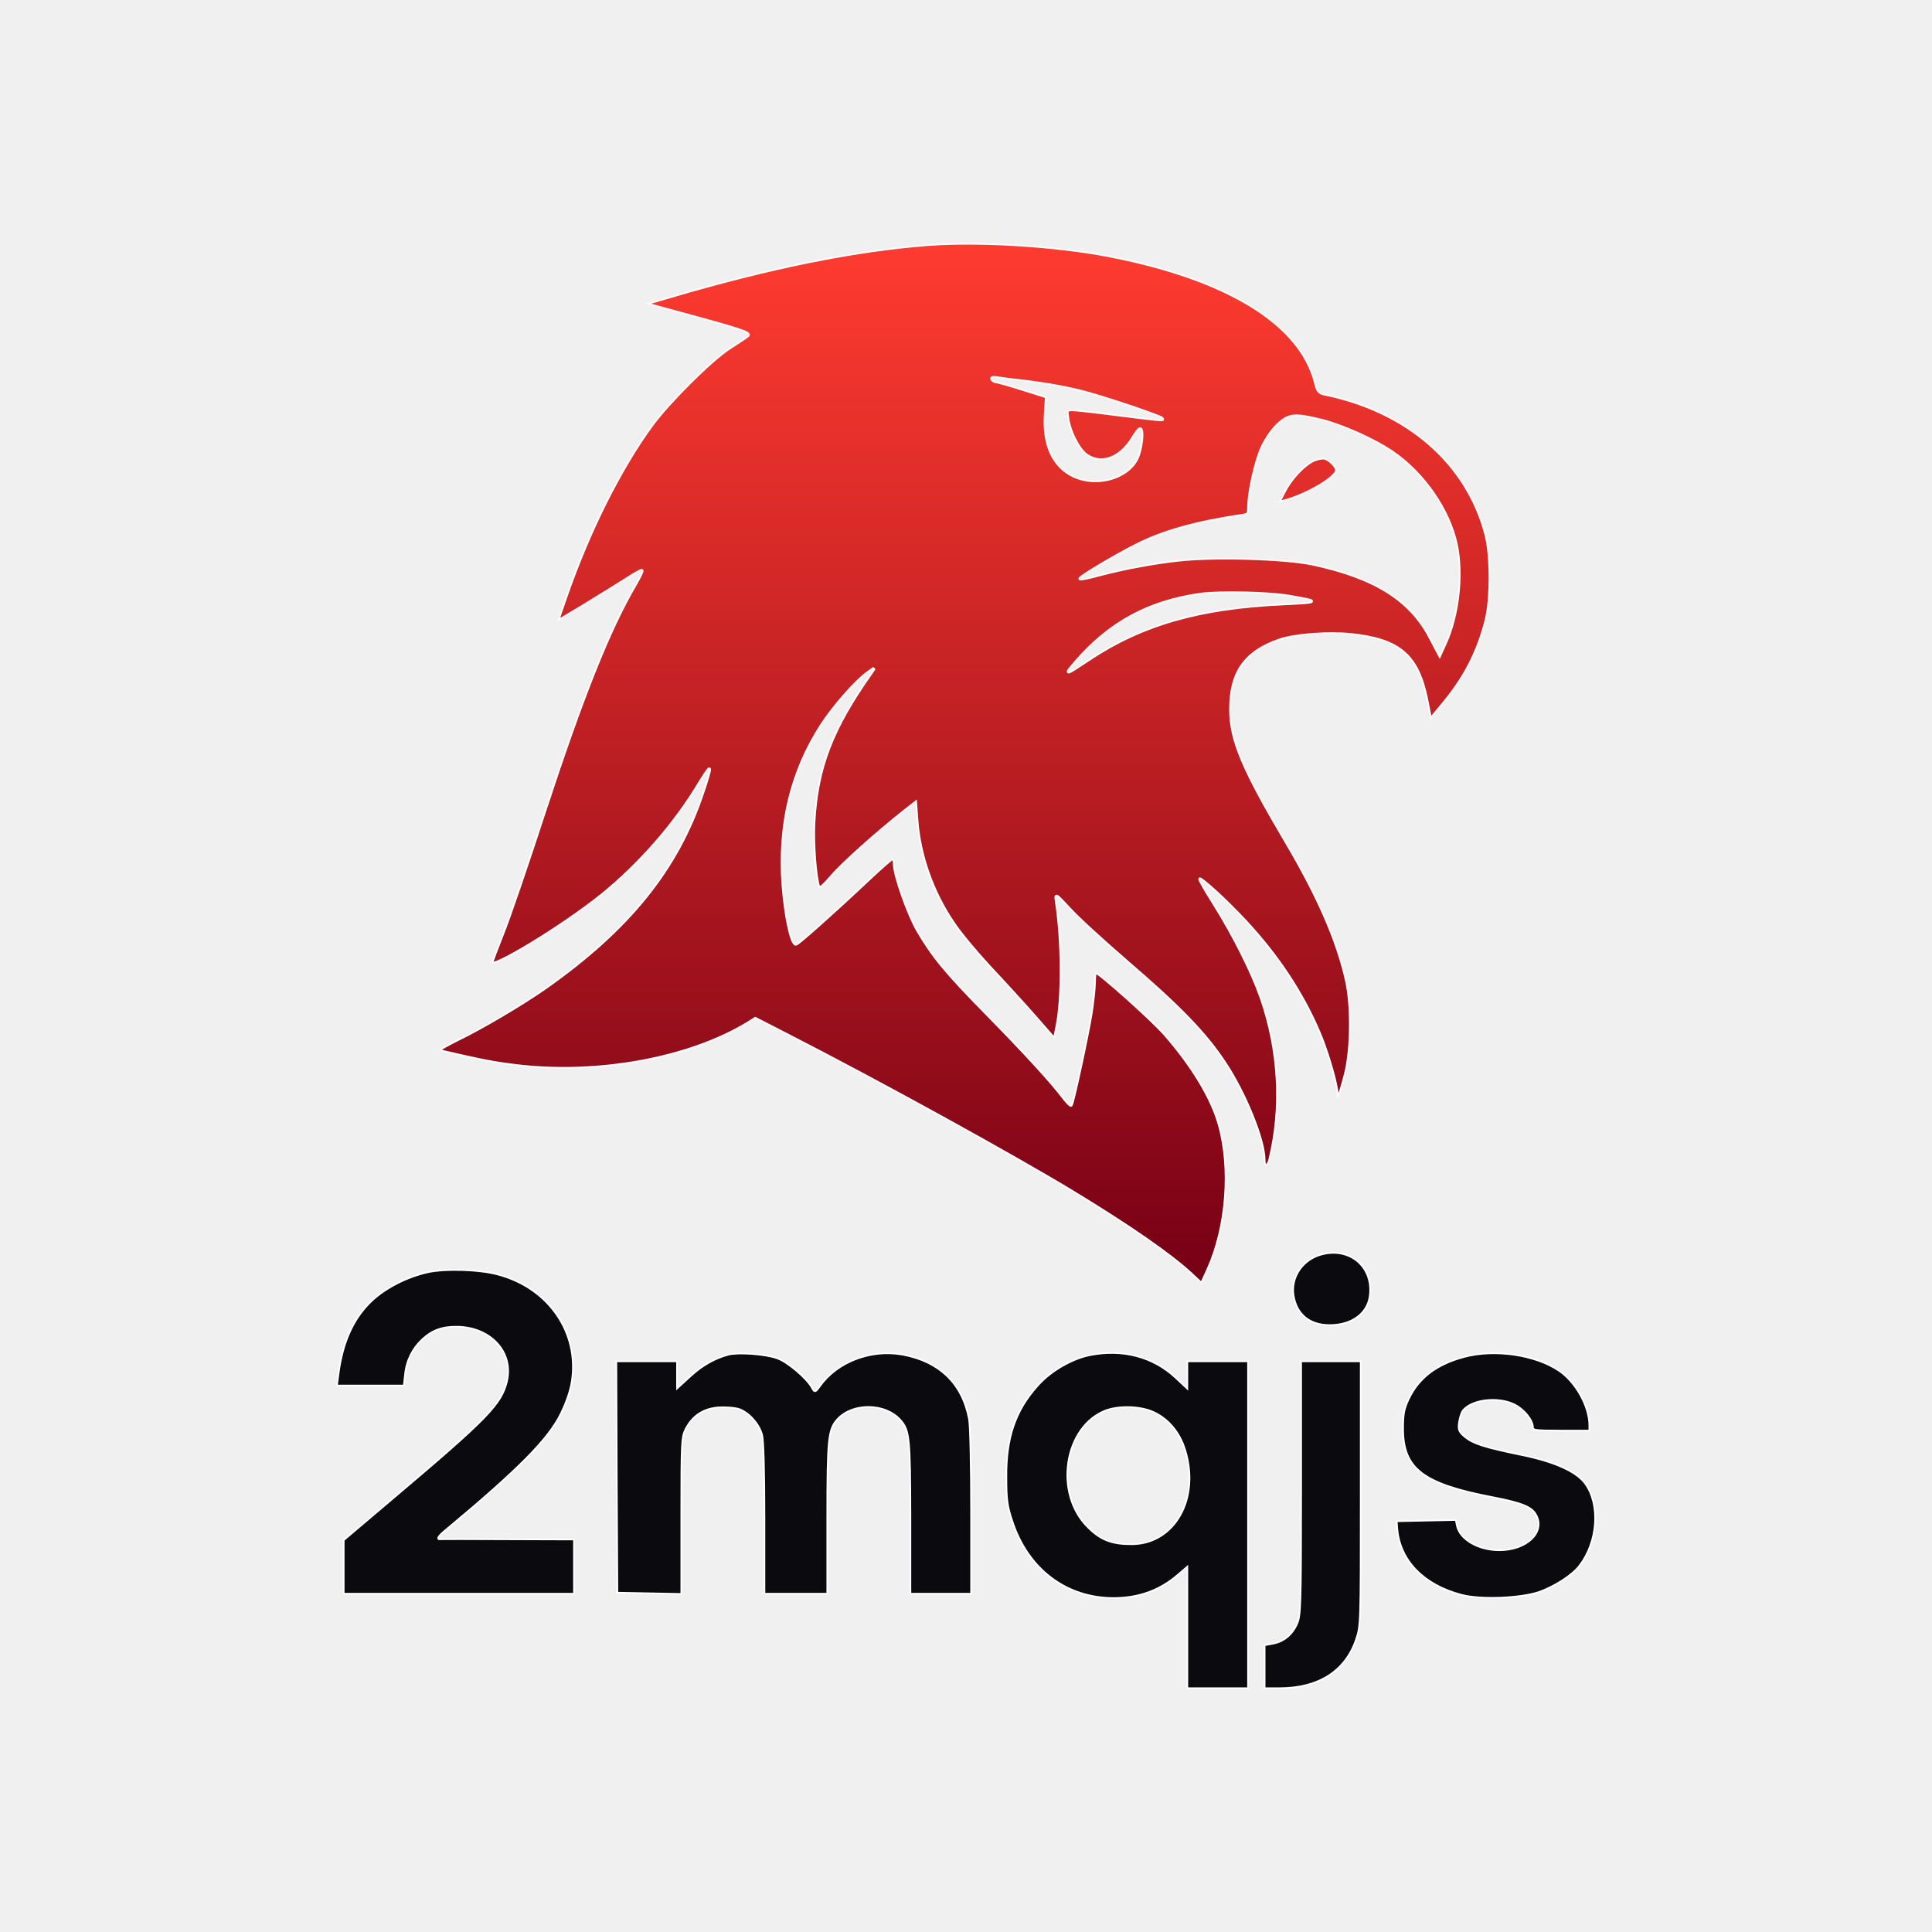
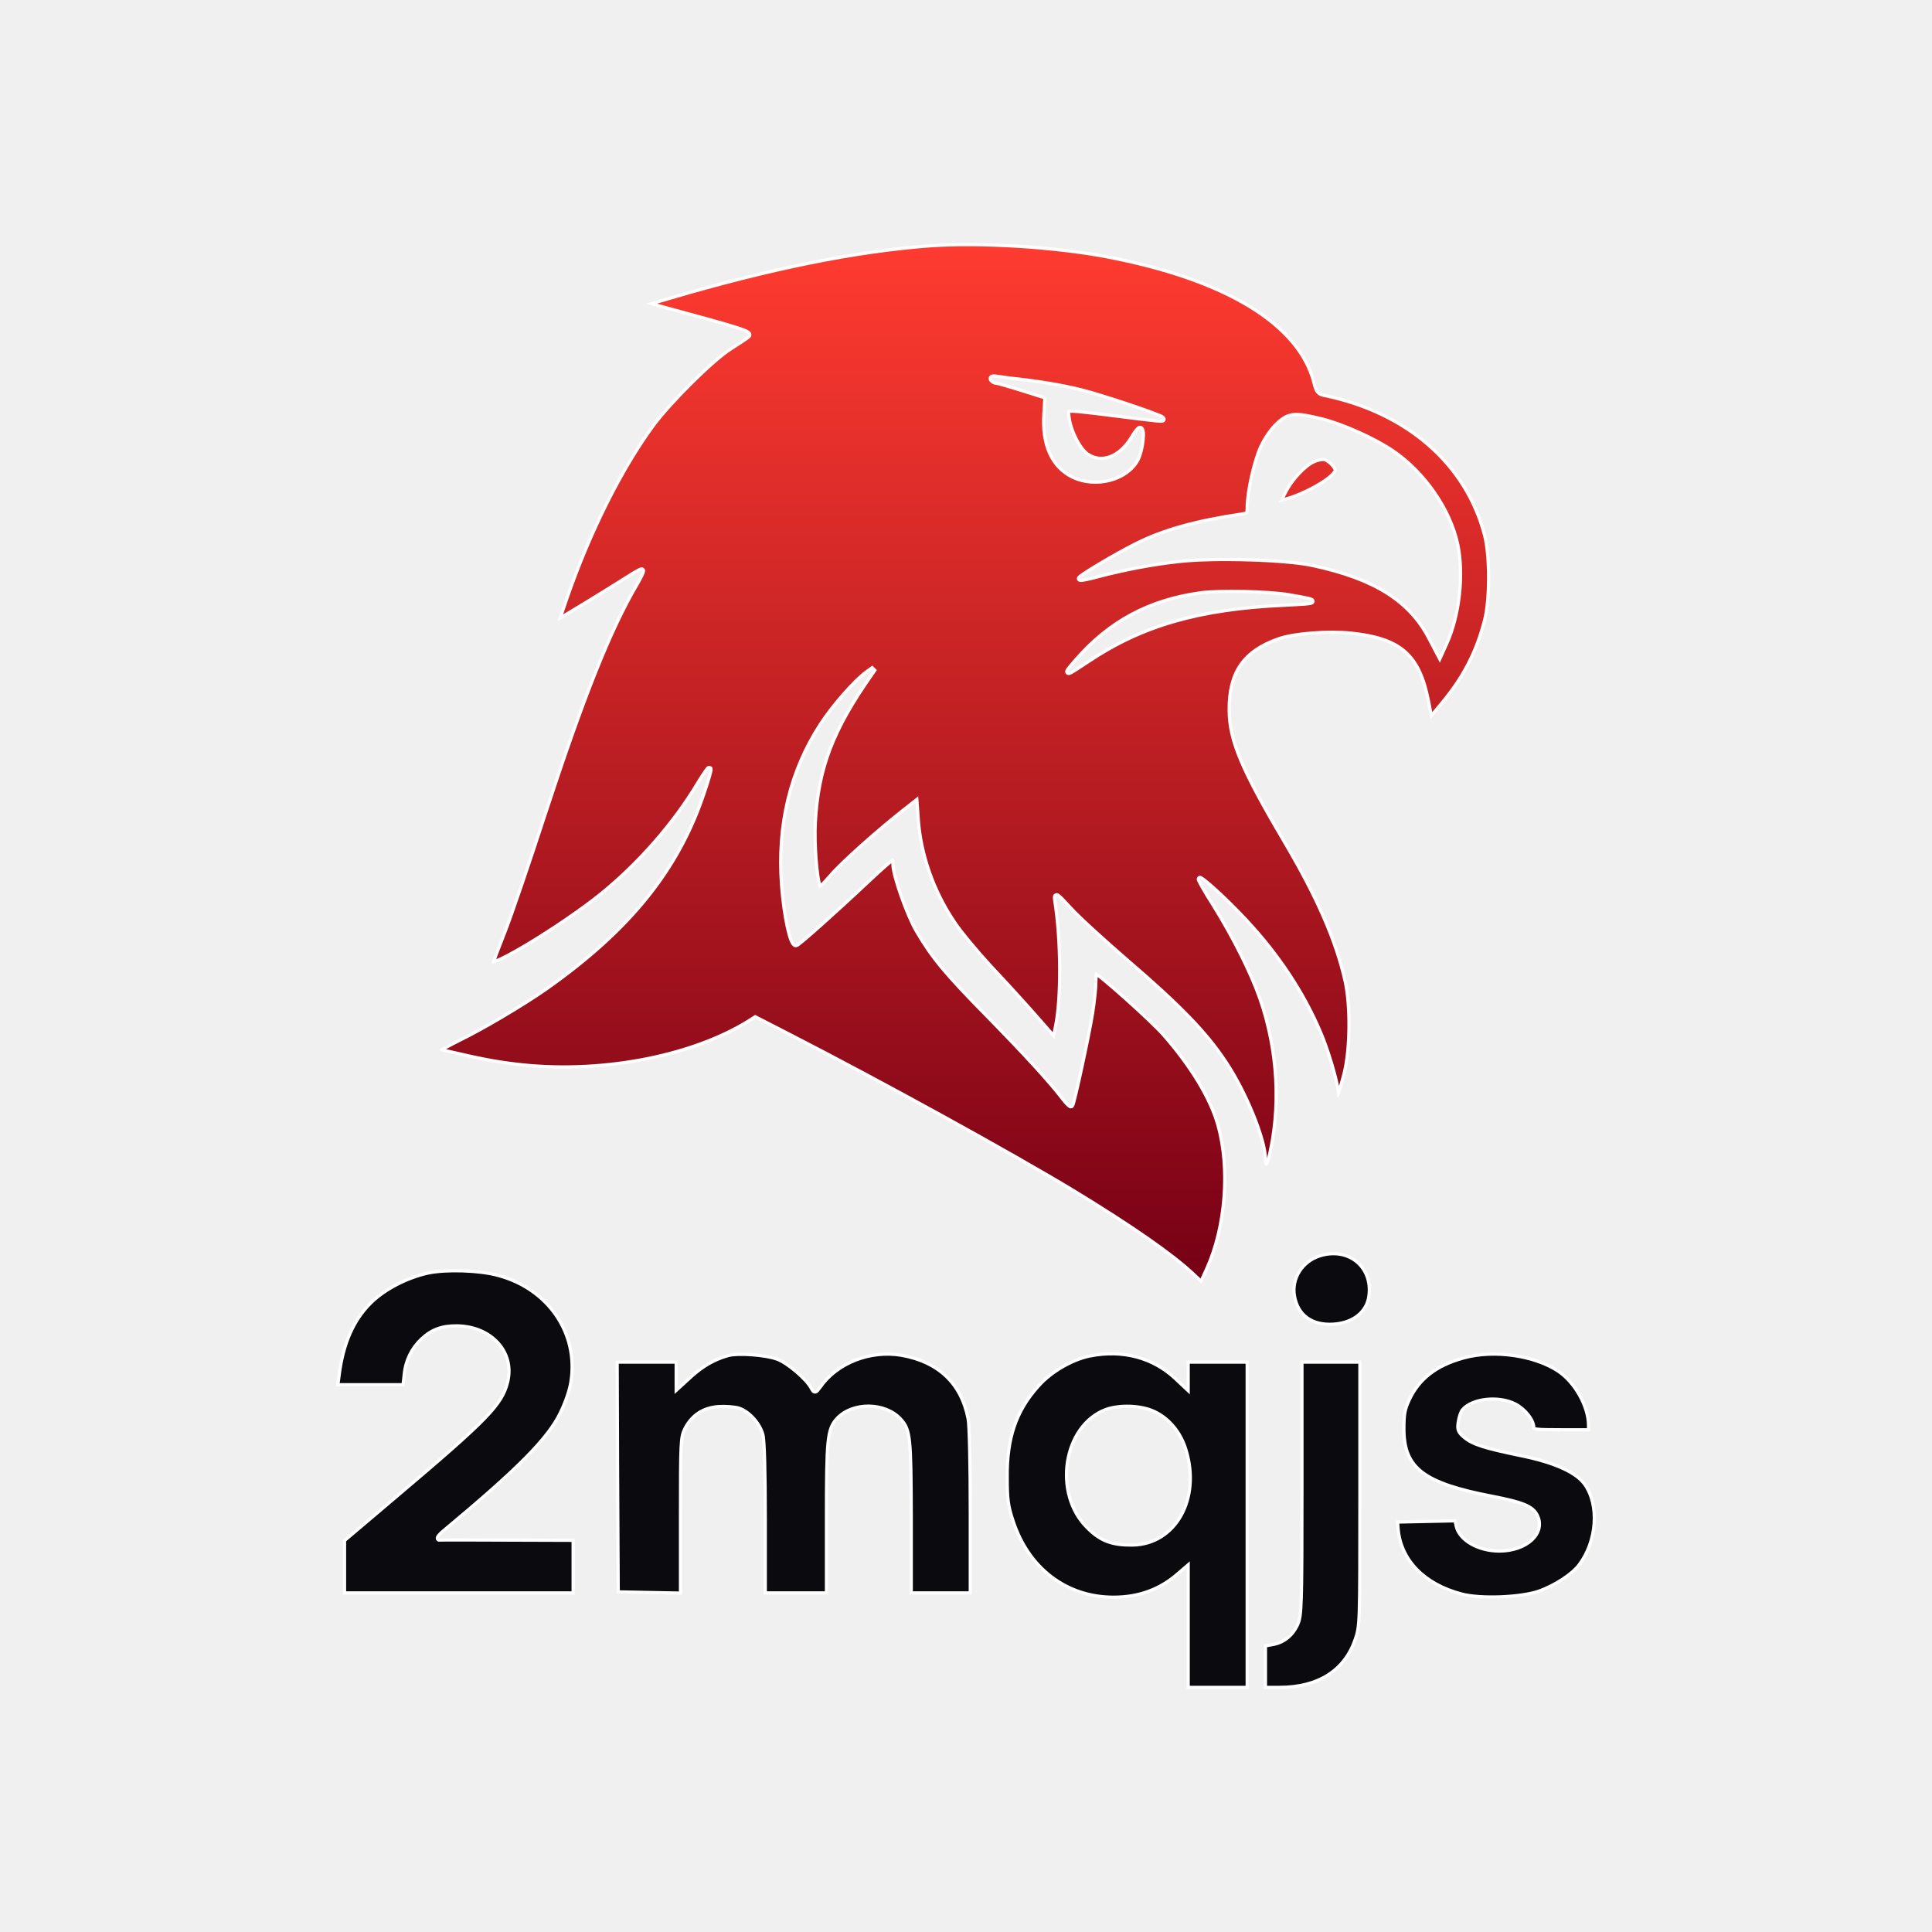
<svg xmlns="http://www.w3.org/2000/svg" width="1200" height="1200" viewBox="0 0 1200 1200" fill="none">
  <mask id="path-1-inside-1_248_21" fill="white">
    <path d="M576.993 151.724C531.26 155.19 478.326 165.857 415.926 184.257L400.86 188.657L408.593 190.79C461.393 205.057 466.86 206.79 464.193 208.657C462.86 209.724 457.793 213.057 452.993 216.124C441.793 223.324 415.66 249.324 404.993 263.724C385.126 290.79 365.526 329.857 351.126 371.457C348.46 379.057 346.326 385.457 346.326 385.724C346.326 386.257 376.193 367.99 390.86 358.657C394.593 356.257 397.926 354.39 398.593 354.39C399.126 354.39 397.393 358.124 394.726 362.657C378.06 391.057 361.66 432.257 337.793 505.057C327.926 535.457 316.726 568.124 312.993 577.724C309.26 587.19 305.793 596.257 305.393 597.59C303.526 603.457 349.526 575.59 373.66 556.124C397.126 537.19 419.526 511.59 434.326 486.657C437.526 481.457 440.326 477.324 440.593 477.59C440.993 477.857 439.126 484.39 436.46 492.124C420.593 539.724 390.593 576.924 338.726 613.457C324.46 623.457 299.66 638.124 284.86 645.324C278.46 648.524 273.126 651.457 272.993 651.857C272.993 652.39 274.326 653.057 276.06 653.457C299.126 658.79 306.593 660.257 319.66 661.857C370.993 668.257 428.326 657.724 464.726 635.457L469.126 632.657L489.393 643.057C547.393 672.79 627.926 717.19 666.326 740.39C702.06 762.124 726.993 779.457 739.926 791.457L746.326 797.457L750.46 788.39C762.326 762.124 765.126 725.59 757.393 698.39C752.726 681.724 740.46 661.59 723.393 642.124C715.393 633.057 682.593 603.724 680.46 603.724C680.06 603.724 679.66 606.524 679.66 609.99C679.66 613.59 678.726 622.124 677.66 629.057C675.66 641.857 666.326 685.19 665.26 686.39C664.993 686.79 663.126 684.924 661.126 682.39C652.726 671.324 637.393 654.657 613.66 630.39C587.793 604.124 579.66 594.257 570.193 578.124C564.326 568.257 555.66 543.59 555.66 537.19C555.66 534.924 555.126 533.057 554.46 533.057C553.926 533.057 547.126 538.924 539.526 546.124C517.26 567.057 495.526 586.39 494.326 586.39C491.66 586.39 487.926 569.057 486.46 549.857C483.66 512.39 491.66 479.19 510.46 450.257C518.193 438.39 531.793 423.057 538.86 417.99L542.993 415.057L540.726 418.39C516.326 453.057 507.26 476.924 505.393 511.057C504.726 524.124 506.326 545.457 508.46 551.057C508.993 552.39 511.393 550.39 516.46 544.524C522.993 536.79 544.726 517.324 561.793 503.857L568.593 498.524L569.393 509.457C570.993 531.19 578.993 553.99 591.793 572.924C595.926 579.324 606.46 591.857 614.993 601.057C623.66 610.257 636.193 623.99 642.86 631.59L654.993 645.457L656.593 637.59C660.193 620.39 660.06 584.257 656.193 559.724C655.526 555.057 655.526 555.19 664.593 564.924C669.526 570.39 685.66 585.057 700.326 597.724C732.593 625.457 748.46 641.857 760.326 659.724C772.993 678.524 784.993 708.124 784.993 720.124C784.993 725.59 787.393 725.59 788.86 720.124C796.726 688.39 794.86 652.657 783.526 619.99C777.793 603.59 766.726 581.59 754.46 561.857C748.593 552.657 744.593 545.457 745.393 545.99C750.193 548.79 766.993 564.79 777.26 576.39C796.46 597.724 811.393 621.59 820.86 645.324C825.393 657.057 830.326 674.39 830.326 679.457C830.46 684.924 832.193 680.924 835.793 667.057C839.66 651.99 839.926 624.79 836.46 609.19C830.86 584.124 818.993 556.924 798.993 523.057C772.06 477.457 764.593 459.857 764.46 441.057C764.326 417.99 773.126 405.19 794.46 397.724C803.926 394.39 824.593 392.79 839.26 394.257C869.393 397.457 880.593 407.19 886.193 435.19L888.46 446.79L895.526 438.257C909.393 421.857 917.926 405.59 922.993 385.724C926.46 372.924 926.46 345.324 923.126 332.39C911.526 287.457 874.193 255.057 822.193 244.524C819.26 243.857 818.326 242.657 817.126 237.59C807.793 200.657 761.66 172.524 686.993 158.39C654.326 152.257 608.193 149.457 576.993 151.724ZM632.326 236.39C648.593 238.257 665.26 241.19 676.593 244.524C692.993 249.19 720.06 258.524 721.66 259.857C722.993 261.19 722.46 261.057 690.46 257.057C679.26 255.59 668.326 254.39 666.193 254.39C662.326 254.39 662.326 254.524 663.126 259.99C664.326 268.39 669.926 279.19 674.726 282.657C683.926 289.19 695.793 284.924 703.526 272.257C705.393 269.057 707.393 266.39 708.06 266.39C710.326 266.39 708.86 279.59 705.926 285.19C699.526 297.19 680.86 302.124 666.86 295.59C654.193 289.59 648.06 275.99 649.393 256.924L650.06 246.39L635.26 241.724C627.26 239.19 619.793 237.057 618.86 237.057C617.926 237.057 616.726 236.39 616.193 235.59C615.526 234.524 616.593 234.257 619.793 234.79C622.326 235.19 627.926 235.99 632.326 236.39ZM820.993 261.19C834.06 264.524 853.126 273.057 864.593 280.79C884.06 293.99 899.926 316.924 904.46 338.39C908.326 356.924 905.526 382.257 897.526 399.724L894.193 407.057L888.593 396.39C876.326 372.524 854.06 358.524 815.393 350.257C798.993 346.657 754.326 345.324 732.726 347.724C716.326 349.457 698.193 352.924 681.926 357.19C676.193 358.79 671.26 359.724 670.86 359.457C670.193 358.657 693.66 344.657 706.06 338.524C722.726 330.124 742.726 324.524 771.393 320.257C775.26 319.724 775.66 319.19 775.66 315.19C775.66 305.857 779.926 286.657 783.926 277.99C786.46 272.524 790.326 266.924 793.793 263.724C800.726 257.324 804.06 257.057 820.993 261.19ZM800.326 370.39C819.66 373.724 819.66 373.857 797.66 374.924C744.726 377.324 708.993 387.59 675.393 410.124C661.126 419.59 660.993 419.59 668.593 410.79C689.393 386.79 713.926 373.59 745.793 369.19C757.26 367.59 787.926 368.257 800.326 370.39Z" />
  </mask>
-   <path d="M576.993 151.724C531.26 155.19 478.326 165.857 415.926 184.257L400.86 188.657L408.593 190.79C461.393 205.057 466.86 206.79 464.193 208.657C462.86 209.724 457.793 213.057 452.993 216.124C441.793 223.324 415.66 249.324 404.993 263.724C385.126 290.79 365.526 329.857 351.126 371.457C348.46 379.057 346.326 385.457 346.326 385.724C346.326 386.257 376.193 367.99 390.86 358.657C394.593 356.257 397.926 354.39 398.593 354.39C399.126 354.39 397.393 358.124 394.726 362.657C378.06 391.057 361.66 432.257 337.793 505.057C327.926 535.457 316.726 568.124 312.993 577.724C309.26 587.19 305.793 596.257 305.393 597.59C303.526 603.457 349.526 575.59 373.66 556.124C397.126 537.19 419.526 511.59 434.326 486.657C437.526 481.457 440.326 477.324 440.593 477.59C440.993 477.857 439.126 484.39 436.46 492.124C420.593 539.724 390.593 576.924 338.726 613.457C324.46 623.457 299.66 638.124 284.86 645.324C278.46 648.524 273.126 651.457 272.993 651.857C272.993 652.39 274.326 653.057 276.06 653.457C299.126 658.79 306.593 660.257 319.66 661.857C370.993 668.257 428.326 657.724 464.726 635.457L469.126 632.657L489.393 643.057C547.393 672.79 627.926 717.19 666.326 740.39C702.06 762.124 726.993 779.457 739.926 791.457L746.326 797.457L750.46 788.39C762.326 762.124 765.126 725.59 757.393 698.39C752.726 681.724 740.46 661.59 723.393 642.124C715.393 633.057 682.593 603.724 680.46 603.724C680.06 603.724 679.66 606.524 679.66 609.99C679.66 613.59 678.726 622.124 677.66 629.057C675.66 641.857 666.326 685.19 665.26 686.39C664.993 686.79 663.126 684.924 661.126 682.39C652.726 671.324 637.393 654.657 613.66 630.39C587.793 604.124 579.66 594.257 570.193 578.124C564.326 568.257 555.66 543.59 555.66 537.19C555.66 534.924 555.126 533.057 554.46 533.057C553.926 533.057 547.126 538.924 539.526 546.124C517.26 567.057 495.526 586.39 494.326 586.39C491.66 586.39 487.926 569.057 486.46 549.857C483.66 512.39 491.66 479.19 510.46 450.257C518.193 438.39 531.793 423.057 538.86 417.99L542.993 415.057L540.726 418.39C516.326 453.057 507.26 476.924 505.393 511.057C504.726 524.124 506.326 545.457 508.46 551.057C508.993 552.39 511.393 550.39 516.46 544.524C522.993 536.79 544.726 517.324 561.793 503.857L568.593 498.524L569.393 509.457C570.993 531.19 578.993 553.99 591.793 572.924C595.926 579.324 606.46 591.857 614.993 601.057C623.66 610.257 636.193 623.99 642.86 631.59L654.993 645.457L656.593 637.59C660.193 620.39 660.06 584.257 656.193 559.724C655.526 555.057 655.526 555.19 664.593 564.924C669.526 570.39 685.66 585.057 700.326 597.724C732.593 625.457 748.46 641.857 760.326 659.724C772.993 678.524 784.993 708.124 784.993 720.124C784.993 725.59 787.393 725.59 788.86 720.124C796.726 688.39 794.86 652.657 783.526 619.99C777.793 603.59 766.726 581.59 754.46 561.857C748.593 552.657 744.593 545.457 745.393 545.99C750.193 548.79 766.993 564.79 777.26 576.39C796.46 597.724 811.393 621.59 820.86 645.324C825.393 657.057 830.326 674.39 830.326 679.457C830.46 684.924 832.193 680.924 835.793 667.057C839.66 651.99 839.926 624.79 836.46 609.19C830.86 584.124 818.993 556.924 798.993 523.057C772.06 477.457 764.593 459.857 764.46 441.057C764.326 417.99 773.126 405.19 794.46 397.724C803.926 394.39 824.593 392.79 839.26 394.257C869.393 397.457 880.593 407.19 886.193 435.19L888.46 446.79L895.526 438.257C909.393 421.857 917.926 405.59 922.993 385.724C926.46 372.924 926.46 345.324 923.126 332.39C911.526 287.457 874.193 255.057 822.193 244.524C819.26 243.857 818.326 242.657 817.126 237.59C807.793 200.657 761.66 172.524 686.993 158.39C654.326 152.257 608.193 149.457 576.993 151.724ZM632.326 236.39C648.593 238.257 665.26 241.19 676.593 244.524C692.993 249.19 720.06 258.524 721.66 259.857C722.993 261.19 722.46 261.057 690.46 257.057C679.26 255.59 668.326 254.39 666.193 254.39C662.326 254.39 662.326 254.524 663.126 259.99C664.326 268.39 669.926 279.19 674.726 282.657C683.926 289.19 695.793 284.924 703.526 272.257C705.393 269.057 707.393 266.39 708.06 266.39C710.326 266.39 708.86 279.59 705.926 285.19C699.526 297.19 680.86 302.124 666.86 295.59C654.193 289.59 648.06 275.99 649.393 256.924L650.06 246.39L635.26 241.724C627.26 239.19 619.793 237.057 618.86 237.057C617.926 237.057 616.726 236.39 616.193 235.59C615.526 234.524 616.593 234.257 619.793 234.79C622.326 235.19 627.926 235.99 632.326 236.39ZM820.993 261.19C834.06 264.524 853.126 273.057 864.593 280.79C884.06 293.99 899.926 316.924 904.46 338.39C908.326 356.924 905.526 382.257 897.526 399.724L894.193 407.057L888.593 396.39C876.326 372.524 854.06 358.524 815.393 350.257C798.993 346.657 754.326 345.324 732.726 347.724C716.326 349.457 698.193 352.924 681.926 357.19C676.193 358.79 671.26 359.724 670.86 359.457C670.193 358.657 693.66 344.657 706.06 338.524C722.726 330.124 742.726 324.524 771.393 320.257C775.26 319.724 775.66 319.19 775.66 315.19C775.66 305.857 779.926 286.657 783.926 277.99C786.46 272.524 790.326 266.924 793.793 263.724C800.726 257.324 804.06 257.057 820.993 261.19ZM800.326 370.39C819.66 373.724 819.66 373.857 797.66 374.924C744.726 377.324 708.993 387.59 675.393 410.124C661.126 419.59 660.993 419.59 668.593 410.79C689.393 386.79 713.926 373.59 745.793 369.19C757.26 367.59 787.926 368.257 800.326 370.39Z" fill="url(#paint0_linear_248_21)" stroke="white" stroke-width="2" mask="url(#path-1-inside-1_248_21)" />
-   <path d="M797.802 310.707V310.706C804.478 308.987 812.534 305.376 818.922 301.61C822.115 299.727 824.874 297.816 826.827 296.096C827.804 295.236 828.566 294.435 829.08 293.721C829.603 292.995 829.826 292.416 829.826 291.99C829.826 291.601 829.614 291.017 829.168 290.3C828.733 289.601 828.117 288.837 827.402 288.106C825.958 286.628 824.2 285.371 822.861 285.006C822.236 284.836 821.191 284.853 819.962 285.066C818.75 285.276 817.423 285.665 816.263 286.18L816.254 286.184L815.702 286.432C812.906 287.765 809.597 290.441 806.474 293.75C803.15 297.272 800.08 301.466 798.107 305.414L798.104 305.42L795.008 311.38L797.802 310.707Z" fill="#E12E2A" stroke="white" />
-   <path d="M356.493 989.89V956.222L316.058 956.09H316.056C304.724 956.024 294.225 955.99 286.427 955.99C282.527 955.99 279.303 955.998 276.988 956.015C275.831 956.023 274.901 956.034 274.229 956.046C273.541 956.059 273.156 956.074 273.055 956.086C272.881 956.108 272.611 956.109 272.392 955.93C272.142 955.725 272.126 955.431 272.155 955.244C272.184 955.057 272.267 954.868 272.361 954.697C272.46 954.519 272.59 954.325 272.745 954.121C273.285 953.411 274.194 952.484 275.362 951.496L275.879 951.068C298.94 931.872 315.123 917.586 326.521 906.088C337.921 894.589 344.511 885.901 348.41 877.905L348.411 877.904C351.73 871.132 354.375 863.45 355.165 857.919L355.166 857.915C359.79 827.788 340.772 800.013 309.398 791.673L309.393 791.672C303.646 790.087 295.556 789.123 287.476 788.857C279.398 788.591 271.378 789.025 265.767 790.212C252.646 793.129 239 800.156 230.408 808.483H230.407C219.311 819.183 212.679 833.998 210.156 854.052L210.155 854.055L209.297 860.557H250.812L251.562 853.802C252.375 845.151 256.164 837.573 262.252 831.891C268.357 826.193 274.753 823.889 283.933 824.024L283.932 824.025C294.32 824.16 303.09 828.072 308.761 834.217C314.435 840.368 316.985 848.735 314.947 857.701L314.946 857.705L314.784 858.374C313.066 865.245 310.058 870.907 300.669 880.621C290.998 890.626 274.509 904.978 245.582 929.439L213.493 956.623V989.89H356.493Z" fill="#0B0B0F" stroke="white" />
-   <path d="M423.159 941.724C423.159 918.731 423.192 906.448 423.543 899.299C423.719 895.724 423.975 893.408 424.353 891.667C424.733 889.913 425.236 888.755 425.882 887.496V887.495C430.096 879.338 436.919 874.838 446.29 874.159H446.295C448.454 874.024 450.944 874.057 453.213 874.225C455.19 874.372 457.03 874.622 458.346 874.962L458.877 875.114L458.885 875.117C461.991 876.152 465.16 878.48 467.765 881.373C470.372 884.267 472.452 887.77 473.343 891.199C473.472 891.631 473.585 892.315 473.688 893.206C473.793 894.121 473.891 895.285 473.982 896.679C474.163 899.467 474.318 903.191 474.443 907.71C474.693 916.75 474.826 928.988 474.826 943.324V989.89H513.826V943.59C513.826 918.669 513.96 904.738 514.813 896.257C515.24 892.013 515.85 889.099 516.73 886.84C517.615 884.569 518.762 882.984 520.224 881.386L520.228 881.382C525.013 876.255 532.396 873.789 539.715 873.874C547.035 873.958 554.381 876.595 559.096 881.789C560.55 883.378 561.692 884.877 562.569 887.025C563.44 889.161 564.038 891.911 564.457 895.99C565.294 904.138 565.427 917.736 565.493 942.656V989.89H603.159V939.191C603.159 925.127 603.026 911.597 602.793 901.102C602.677 895.854 602.535 891.367 602.373 887.952C602.21 884.518 602.027 882.211 601.837 881.292L601.835 881.284C599.718 870.171 595.062 861.203 588.048 854.502C581.252 848.009 572.214 843.618 561.059 841.483L559.977 841.284C540.283 837.979 519.549 846.183 509.003 861.343L508.993 861.357L508.196 862.417C507.959 862.727 507.75 862.993 507.563 863.211C507.375 863.431 507.195 863.62 507.019 863.764C506.845 863.906 506.644 864.032 506.411 864.081C505.869 864.193 505.483 863.842 505.218 863.502C504.944 863.151 504.647 862.618 504.288 861.965L504.285 861.959C502.732 859.047 498.96 855.03 494.72 851.439C490.481 847.848 485.872 844.765 482.696 843.663L482.689 843.661C479.088 842.351 473.011 841.388 467.057 840.956C461.092 840.522 455.367 840.63 452.455 841.407H452.454C444.009 843.65 436.345 848.007 429.063 854.627L421.33 861.693L420.493 862.458V845.557H382.828L383.093 917.321L383.49 989.234L403.403 989.624L423.159 990.014V941.724Z" fill="#0B0B0F" stroke="white" />
-   <path d="M775.16 1048.56V845.557H737.493V862.613L736.651 861.822L730.119 855.689C716.247 842.742 697.347 837.709 677.089 841.681H677.088C666.133 843.793 652.762 851.468 644.965 860.19L644.963 860.195L644.304 860.922C630.611 876.225 624.832 893.276 625.093 917.718V917.724C625.093 924.456 625.227 928.861 625.739 932.725C626.25 936.581 627.14 939.914 628.668 944.499L628.669 944.503C638.341 974.448 662.161 992.557 691.66 992.557C707.412 992.557 720.759 987.663 731.996 977.749L732.001 977.745L736.668 973.745L737.493 973.037V1048.56H775.16ZM703.398 959.157C697.166 959.224 692.264 958.622 687.918 956.992C683.568 955.36 679.811 952.714 675.844 948.749C665.039 938.213 661.313 922.439 663.532 908.114C665.751 893.793 673.933 880.803 687.086 875.921L687.092 875.919C691.301 874.426 696.701 873.789 702.029 873.991C707.353 874.192 712.656 875.234 716.669 877.137L716.67 877.136C725.745 881.335 732.9 889.856 736.137 900.643C740.773 915.691 739.204 930.202 733.163 941.018C727.117 951.842 716.595 958.954 703.401 959.157H703.398Z" fill="#0B0B0F" stroke="white" />
-   <path d="M907.789 990.574C913.717 992.155 922.957 992.69 932.173 992.324C941.385 991.958 950.491 990.696 956.155 988.722V988.721C961.05 986.935 966.183 984.319 970.653 981.405C975.131 978.487 978.911 975.29 981.128 972.355L981.129 972.354C986.797 964.907 990.034 955.469 990.661 946.24C991.289 937.009 989.303 928.036 984.591 921.487C981.862 917.784 977.181 914.395 970.537 911.396C963.899 908.4 955.338 905.809 944.893 903.681H944.892C922.263 899.022 915.058 896.738 909.877 892.512L909.869 892.505C908.078 890.979 906.95 889.874 906.397 888.53C905.841 887.176 905.898 885.654 906.231 883.385C906.436 881.955 906.81 880.393 907.252 879.051C907.684 877.738 908.206 876.555 908.743 875.937V875.936C911.665 872.457 917.254 870.332 923.273 869.693C929.31 869.053 935.912 869.891 940.953 872.479L940.954 872.479C943.893 873.982 946.68 876.399 948.734 878.979C950.775 881.543 952.16 884.354 952.16 886.657C952.16 887.115 952.247 887.347 952.492 887.538C952.795 887.774 953.402 887.997 954.627 888.162C957.052 888.49 961.511 888.558 969.66 888.558H987.16V885.324C987.16 879.499 985.094 872.815 981.705 866.683C978.318 860.552 973.634 855.018 968.445 851.471C961.057 846.458 951.002 843.011 940.404 841.469C929.809 839.927 918.713 840.294 909.258 842.873H909.257C892.034 847.51 881.104 855.963 874.913 869.136C873.455 872.249 872.607 874.539 872.118 877.214C871.627 879.899 871.493 882.992 871.493 887.722C871.559 900.022 874.691 908.45 883.08 914.86C891.527 921.315 905.354 925.766 926.954 929.899H926.955C936.221 931.699 942.364 933.207 946.515 934.895C950.685 936.59 952.9 938.489 954.238 941.096L954.237 941.097C957.093 946.536 955.494 952.038 951.117 956.123C946.755 960.194 939.624 962.891 931.26 962.891C924.779 962.891 918.658 961.237 913.927 958.507C909.203 955.781 905.809 951.946 904.903 947.559L904.187 944.101L885.804 944.49L867.531 944.88L867.891 949.681C869.602 969.282 884.332 984.478 907.785 990.573L907.789 990.574Z" fill="#0B0B0F" stroke="white" />
-   <path d="M811.555 818.887C815.771 821.968 821.446 823.419 828.292 822.958H828.295C840.791 822.169 849.469 815.093 850.764 804.993V804.99C852.009 795.751 848.733 787.994 842.926 783.244C837.118 778.493 828.729 776.713 819.675 779.534H819.676C808.434 783.064 801.663 793.901 803.487 804.842L803.486 804.843C804.535 811.068 807.343 815.809 811.555 818.887Z" fill="#0B0B0F" stroke="white" />
-   <path d="M794.726 1048.56C806.855 1048.56 817.057 1045.91 825.058 1040.82C833.054 1035.74 838.885 1028.2 842.252 1018.37V1018.37C842.984 1016.17 843.523 1014.52 843.929 1012C844.336 1009.46 844.61 1006.04 844.793 1000.32C845.159 988.885 845.16 968.33 845.16 927.458V845.557H808.16V923.991C808.16 961.053 808.093 980.929 807.743 992.172C807.393 1003.4 806.761 1006.1 805.583 1008.73L805.582 1008.73L805.282 1009.37C802.11 1015.93 796.775 1019.95 790.149 1021.02H790.15L785.493 1021.87V1048.56H794.726Z" fill="#0B0B0F" stroke="white" />
+   <path d="M576.993 151.724C531.26 155.19 478.326 165.857 415.926 184.257L400.86 188.657L408.593 190.79C461.393 205.057 466.86 206.79 464.193 208.657C462.86 209.724 457.793 213.057 452.993 216.124C441.793 223.324 415.66 249.324 404.993 263.724C385.126 290.79 365.526 329.857 351.126 371.457C348.46 379.057 346.326 385.457 346.326 385.724C346.326 386.257 376.193 367.99 390.86 358.657C394.593 356.257 397.926 354.39 398.593 354.39C399.126 354.39 397.393 358.124 394.726 362.657C378.06 391.057 361.66 432.257 337.793 505.057C327.926 535.457 316.726 568.124 312.993 577.724C309.26 587.19 305.793 596.257 305.393 597.59C303.526 603.457 349.526 575.59 373.66 556.124C397.126 537.19 419.526 511.59 434.326 486.657C437.526 481.457 440.326 477.324 440.593 477.59C440.993 477.857 439.126 484.39 436.46 492.124C420.593 539.724 390.593 576.924 338.726 613.457C324.46 623.457 299.66 638.124 284.86 645.324C278.46 648.524 273.126 651.457 272.993 651.857C272.993 652.39 274.326 653.057 276.06 653.457C299.126 658.79 306.593 660.257 319.66 661.857C370.993 668.257 428.326 657.724 464.726 635.457L469.126 632.657L489.393 643.057C547.393 672.79 627.926 717.19 666.326 740.39C702.06 762.124 726.993 779.457 739.926 791.457L746.326 797.457L750.46 788.39C762.326 762.124 765.126 725.59 757.393 698.39C752.726 681.724 740.46 661.59 723.393 642.124C715.393 633.057 682.593 603.724 680.46 603.724C680.06 603.724 679.66 606.524 679.66 609.99C679.66 613.59 678.726 622.124 677.66 629.057C675.66 641.857 666.326 685.19 665.26 686.39C664.993 686.79 663.126 684.924 661.126 682.39C652.726 671.324 637.393 654.657 613.66 630.39C587.793 604.124 579.66 594.257 570.193 578.124C564.326 568.257 555.66 543.59 555.66 537.19C555.66 534.924 555.126 533.057 554.46 533.057C553.926 533.057 547.126 538.924 539.526 546.124C517.26 567.057 495.526 586.39 494.326 586.39C491.66 586.39 487.926 569.057 486.46 549.857C483.66 512.39 491.66 479.19 510.46 450.257C518.193 438.39 531.793 423.057 538.86 417.99L542.993 415.057L540.726 418.39C516.326 453.057 507.26 476.924 505.393 511.057C504.726 524.124 506.326 545.457 508.46 551.057C508.993 552.39 511.393 550.39 516.46 544.524C522.993 536.79 544.726 517.324 561.793 503.857L568.593 498.524L569.393 509.457C570.993 531.19 578.993 553.99 591.793 572.924C595.926 579.324 606.46 591.857 614.993 601.057C623.66 610.257 636.193 623.99 642.86 631.59L654.993 645.457L656.593 637.59C660.193 620.39 660.06 584.257 656.193 559.724C655.526 555.057 655.526 555.19 664.593 564.924C669.526 570.39 685.66 585.057 700.326 597.724C732.593 625.457 748.46 641.857 760.326 659.724C772.993 678.524 784.993 708.124 784.993 720.124C784.993 725.59 787.393 725.59 788.86 720.124C796.726 688.39 794.86 652.657 783.526 619.99C777.793 603.59 766.726 581.59 754.46 561.857C748.593 552.657 744.593 545.457 745.393 545.99C750.193 548.79 766.993 564.79 777.26 576.39C796.46 597.724 811.393 621.59 820.86 645.324C825.393 657.057 830.326 674.39 830.326 679.457C830.46 684.924 832.193 680.924 835.793 667.057C839.66 651.99 839.926 624.79 836.46 609.19C830.86 584.124 818.993 556.924 798.993 523.057C772.06 477.457 764.593 459.857 764.46 441.057C764.326 417.99 773.126 405.19 794.46 397.724C803.926 394.39 824.593 392.79 839.26 394.257C869.393 397.457 880.593 407.19 886.193 435.19L888.46 446.79L895.526 438.257C909.393 421.857 917.926 405.59 922.993 385.724C926.46 372.924 926.46 345.324 923.126 332.39C911.526 287.457 874.193 255.057 822.193 244.524C819.26 243.857 818.326 242.657 817.126 237.59C807.793 200.657 761.66 172.524 686.993 158.39C654.326 152.257 608.193 149.457 576.993 151.724ZM632.326 236.39C648.593 238.257 665.26 241.19 676.593 244.524C692.993 249.19 720.06 258.524 721.66 259.857C722.993 261.19 722.46 261.057 690.46 257.057C679.26 255.59 668.326 254.39 666.193 254.39C662.326 254.39 662.326 254.524 663.126 259.99C664.326 268.39 669.926 279.19 674.726 282.657C683.926 289.19 695.793 284.924 703.526 272.257C705.393 269.057 707.393 266.39 708.06 266.39C710.326 266.39 708.86 279.59 705.926 285.19C699.526 297.19 680.86 302.124 666.86 295.59C654.193 289.59 648.06 275.99 649.393 256.924L650.06 246.39L635.26 241.724C627.26 239.19 619.793 237.057 618.86 237.057C617.926 237.057 616.726 236.39 616.193 235.59C615.526 234.524 616.593 234.257 619.793 234.79C622.326 235.19 627.926 235.99 632.326 236.39ZM820.993 261.19C834.06 264.524 853.126 273.057 864.593 280.79C884.06 293.99 899.926 316.924 904.46 338.39C908.326 356.924 905.526 382.257 897.526 399.724L894.193 407.057L888.593 396.39C876.326 372.524 854.06 358.524 815.393 350.257C798.993 346.657 754.326 345.324 732.726 347.724C716.326 349.457 698.193 352.924 681.926 357.19C676.193 358.79 671.26 359.724 670.86 359.457C670.193 358.657 693.66 344.657 706.06 338.524C722.726 330.124 742.726 324.524 771.393 320.257C775.26 319.724 775.66 319.19 775.66 315.19C775.66 305.857 779.926 286.657 783.926 277.99C786.46 272.524 790.326 266.924 793.793 263.724C800.726 257.324 804.06 257.057 820.993 261.19ZM800.326 370.39C819.66 373.724 819.66 373.857 797.66 374.924C744.726 377.324 708.993 387.59 675.393 410.124C661.126 419.59 660.993 419.59 668.593 410.79C689.393 386.79 713.926 373.59 745.793 369.19C757.26 367.59 787.926 368.257 800.326 370.39Z" fill="url(#paint0_linear_248_21)" stroke="white" stroke-width="4" mask="url(#path-1-inside-1_248_21)" />
+   <path d="M797.692 310.218C804.309 308.513 812.314 304.926 818.668 301.179C821.846 299.305 824.576 297.412 826.497 295.721C827.459 294.874 828.191 294.102 828.675 293.429C829.176 292.733 829.326 292.26 829.326 291.99C829.326 291.745 829.176 291.261 828.743 290.564C828.332 289.902 827.741 289.167 827.045 288.456C825.622 287 823.94 285.819 822.73 285.489C822.212 285.348 821.256 285.35 820.047 285.559C818.872 285.763 817.585 286.14 816.466 286.637L816.448 286.645C813.636 287.833 810.149 290.583 806.837 294.093C803.54 297.587 800.502 301.742 798.554 305.637L798.551 305.644L798.547 305.651L795.958 310.637L797.692 310.218Z" fill="#E12E2A" stroke="white" stroke-width="2" />
+   <path d="M355.993 989.39V956.72L316.056 956.59H316.053C304.722 956.524 294.224 956.49 286.427 956.49C282.528 956.49 279.305 956.498 276.992 956.515C275.835 956.523 274.908 956.534 274.239 956.546C273.904 956.553 273.637 956.559 273.439 956.566C273.34 956.569 273.262 956.573 273.203 956.577C273.142 956.58 273.118 956.582 273.117 956.583C272.9 956.61 272.456 956.629 272.075 956.317C271.63 955.952 271.619 955.441 271.661 955.168C271.703 954.897 271.817 954.648 271.923 954.456C272.036 954.249 272.183 954.034 272.347 953.818C272.996 952.965 274.126 951.846 275.553 950.689V950.688C298.615 931.492 314.784 917.217 326.166 905.736C337.548 894.253 344.096 885.61 347.961 877.685L347.962 877.683C351.164 871.15 353.725 863.786 354.592 858.367L354.67 857.849L354.672 857.838C359.254 827.985 340.418 800.437 309.269 792.157L309.261 792.154C303.566 790.583 295.519 789.621 287.46 789.356C279.403 789.091 271.431 789.526 265.876 790.701C252.832 793.6 239.272 800.587 230.756 808.841L230.754 808.843L230.242 809.343C219.557 819.904 213.126 834.452 210.652 854.115L210.651 854.121L209.867 860.057H250.364L251.064 853.764V853.763C251.887 844.987 255.732 837.293 261.911 831.526C268.121 825.73 274.646 823.387 283.941 823.524L283.94 823.525C294.449 823.662 303.354 827.621 309.128 833.878C314.911 840.146 317.51 848.681 315.434 857.812L315.433 857.82L315.268 858.5C313.522 865.478 310.458 871.213 301.029 880.968C291.337 890.996 274.826 905.365 245.905 929.821L213.993 956.854V989.39H355.993Z" fill="#0B0B0F" stroke="white" stroke-width="2" />
+   <path d="M422.659 941.724C422.659 918.738 422.693 906.439 423.044 899.275C423.22 895.691 423.477 893.343 423.863 891.562C424.256 889.753 424.777 888.552 425.437 887.267L425.438 887.265C429.733 878.951 436.712 874.351 446.254 873.66H446.264C448.449 873.523 450.962 873.558 453.25 873.727C455.52 873.895 457.647 874.201 459.028 874.637L459.035 874.639L459.042 874.642C462.254 875.713 465.493 878.103 468.136 881.038C470.773 883.966 472.894 887.523 473.816 891.034L473.817 891.033C473.962 891.511 474.08 892.243 474.184 893.149C474.29 894.075 474.39 895.248 474.481 896.646C474.663 899.443 474.817 903.174 474.943 907.696C475.193 916.742 475.326 928.986 475.326 943.324V989.39H513.326V943.59C513.326 918.68 513.458 904.72 514.315 896.208C514.744 891.943 515.359 888.978 516.263 886.659C517.176 884.314 518.365 882.678 519.856 881.049L519.862 881.042C524.766 875.787 532.298 873.288 539.721 873.374C547.144 873.459 554.636 876.133 559.466 881.453C560.941 883.065 562.125 884.614 563.031 886.835C563.929 889.035 564.533 891.839 564.954 895.938C565.794 904.117 565.927 917.747 565.993 942.655V989.39H602.659V939.191C602.659 925.13 602.526 911.604 602.293 901.113C602.177 895.867 602.035 891.384 601.873 887.975C601.71 884.528 601.528 882.266 601.347 881.393L601.346 881.385L601.344 881.377C599.244 870.351 594.63 861.483 587.702 854.864C580.772 848.242 571.464 843.815 559.886 841.776C540.367 838.504 519.838 846.644 509.414 861.628L509.393 861.658C508.806 862.44 508.33 863.084 507.943 863.537C507.747 863.765 507.544 863.979 507.335 864.151C507.131 864.318 506.856 864.499 506.512 864.57C505.669 864.744 505.11 864.178 504.823 863.81C504.519 863.42 504.201 862.845 503.85 862.206L503.844 862.195C502.337 859.37 498.627 855.403 494.397 851.82C490.169 848.239 485.617 845.206 482.531 844.135L482.525 844.133L482.518 844.13C478.984 842.845 472.962 841.886 467.021 841.455C461.058 841.022 455.407 841.137 452.584 841.89H452.583C444.226 844.11 436.631 848.423 429.399 854.998L421.667 862.062L419.993 863.592V846.057H383.33L383.593 917.319L383.988 988.744L403.412 989.125L422.659 989.504V941.724Z" fill="#0B0B0F" stroke="white" stroke-width="2" />
+   <path d="M774.66 1048.06V846.057H737.993V863.767L736.308 862.186L729.777 856.055C716.033 843.227 697.3 838.227 677.185 842.171L677.182 842.172L676.159 842.384C665.515 844.74 652.824 852.151 645.339 860.524L645.331 860.532L644.677 861.254C631.081 876.448 625.333 893.372 625.593 917.713V917.724C625.593 924.454 625.727 928.83 626.234 932.659C626.739 936.471 627.619 939.772 629.142 944.341L629.145 944.35C638.757 974.105 662.396 992.057 691.66 992.057C707.297 992.057 720.524 987.203 731.665 977.374L731.671 977.37L731.675 977.365L736.342 973.365L737.993 971.95V1048.06H774.66ZM703.404 959.657C697.139 959.724 692.169 959.12 687.742 957.46C683.309 955.798 679.494 953.105 675.495 949.107C664.55 938.436 660.8 922.487 663.039 908.038C665.276 893.596 673.541 880.415 686.912 875.453L686.919 875.451L686.925 875.448C691.209 873.928 696.675 873.287 702.047 873.491C707.417 873.694 712.795 874.744 716.888 876.687L716.887 876.688C726.102 880.955 733.342 889.592 736.615 900.497L736.616 900.496C741.286 915.658 739.715 930.312 733.599 941.261C727.475 952.227 716.798 959.451 703.409 959.657H703.404Z" fill="#0B0B0F" stroke="white" stroke-width="2" />
+   <path d="M907.918 990.091C913.773 991.652 922.955 992.189 932.153 991.824C941.347 991.459 950.394 990.199 955.989 988.249C960.844 986.477 965.941 983.88 970.381 980.986C974.835 978.082 978.561 974.923 980.728 972.055L980.73 972.052C986.333 964.69 989.541 955.348 990.162 946.206C990.784 937.061 988.814 928.214 984.188 921.784C981.531 918.178 976.937 914.833 970.332 911.852C963.739 908.875 955.215 906.295 944.793 904.171L944.792 904.17C922.199 899.518 914.857 897.218 909.561 892.898L909.553 892.892L909.545 892.885C907.763 891.367 906.539 890.191 905.934 888.721C905.322 887.23 905.403 885.586 905.736 883.316V883.315C905.945 881.855 906.325 880.264 906.776 878.895C907.208 877.584 907.754 876.318 908.36 875.615V875.614C911.404 871.991 917.148 869.841 923.221 869.196C929.328 868.548 936.034 869.391 941.182 872.035C944.193 873.576 947.034 876.04 949.126 878.668C951.19 881.261 952.66 884.183 952.66 886.657C952.66 887.038 952.727 887.087 952.8 887.144C952.989 887.291 953.476 887.502 954.693 887.666C957.077 887.988 961.495 888.058 969.66 888.058H986.66V885.324C986.66 879.606 984.628 873.006 981.267 866.924C977.91 860.847 973.275 855.378 968.165 851.885C960.856 846.925 950.877 843.499 940.332 841.964C929.791 840.43 918.766 840.798 909.39 843.355L909.387 843.356L908.589 843.575C891.937 848.227 881.384 856.54 875.364 869.35C873.916 872.443 873.089 874.689 872.61 877.304C872.128 879.94 871.993 882.993 871.993 887.719C872.059 899.919 875.156 908.176 883.384 914.463C891.728 920.839 905.447 925.275 927.048 929.408L927.051 929.409C936.315 931.209 942.503 932.723 946.703 934.431C950.939 936.153 953.267 938.117 954.678 940.859L954.679 940.858C957.665 946.539 955.965 952.282 951.459 956.488C946.986 960.663 939.722 963.391 931.26 963.391C924.698 963.391 918.49 961.718 913.677 958.94C908.88 956.172 905.358 952.235 904.414 947.66L903.782 944.609L885.814 944.99L868.068 945.369L868.39 949.637C870.077 968.973 884.604 984.033 907.911 990.09L907.918 990.091Z" fill="#0B0B0F" stroke="white" stroke-width="2" />
+   <path d="M811.85 818.483C815.95 821.479 821.5 822.914 828.259 822.459H828.263C840.589 821.68 849.012 814.73 850.268 804.93L850.269 804.924C851.492 795.844 848.273 788.263 842.61 783.631C836.943 778.996 828.732 777.236 819.824 780.012H819.823C808.808 783.472 802.2 794.079 803.98 804.76L803.979 804.761C805.01 810.877 807.76 815.495 811.85 818.483Z" fill="#0B0B0F" stroke="white" stroke-width="2" />
+   <path d="M794.726 1048.06C806.784 1048.06 816.886 1045.42 824.79 1040.4C832.681 1035.38 838.445 1027.94 841.777 1018.21V1018.21C842.508 1016.02 843.036 1014.4 843.434 1011.92C843.837 1009.42 844.111 1006.02 844.294 1000.31C844.66 988.879 844.66 968.335 844.66 927.458V846.057H808.66V923.991C808.66 961.049 808.594 980.935 808.243 992.188C807.893 1003.42 807.261 1006.2 806.039 1008.93L806.038 1008.94L805.731 1009.59C802.495 1016.28 797.033 1020.41 790.24 1021.51H790.241L785.993 1022.29V1048.06H794.726Z" fill="#0B0B0F" stroke="white" stroke-width="2" />
  <defs>
    <linearGradient id="paint0_linear_248_21" x1="599.301" y1="797.457" x2="599.301" y2="150.943" gradientUnits="userSpaceOnUse">
      <stop stop-color="#760015" />
      <stop offset="1" stop-color="#FF3B30" />
    </linearGradient>
  </defs>
</svg>
